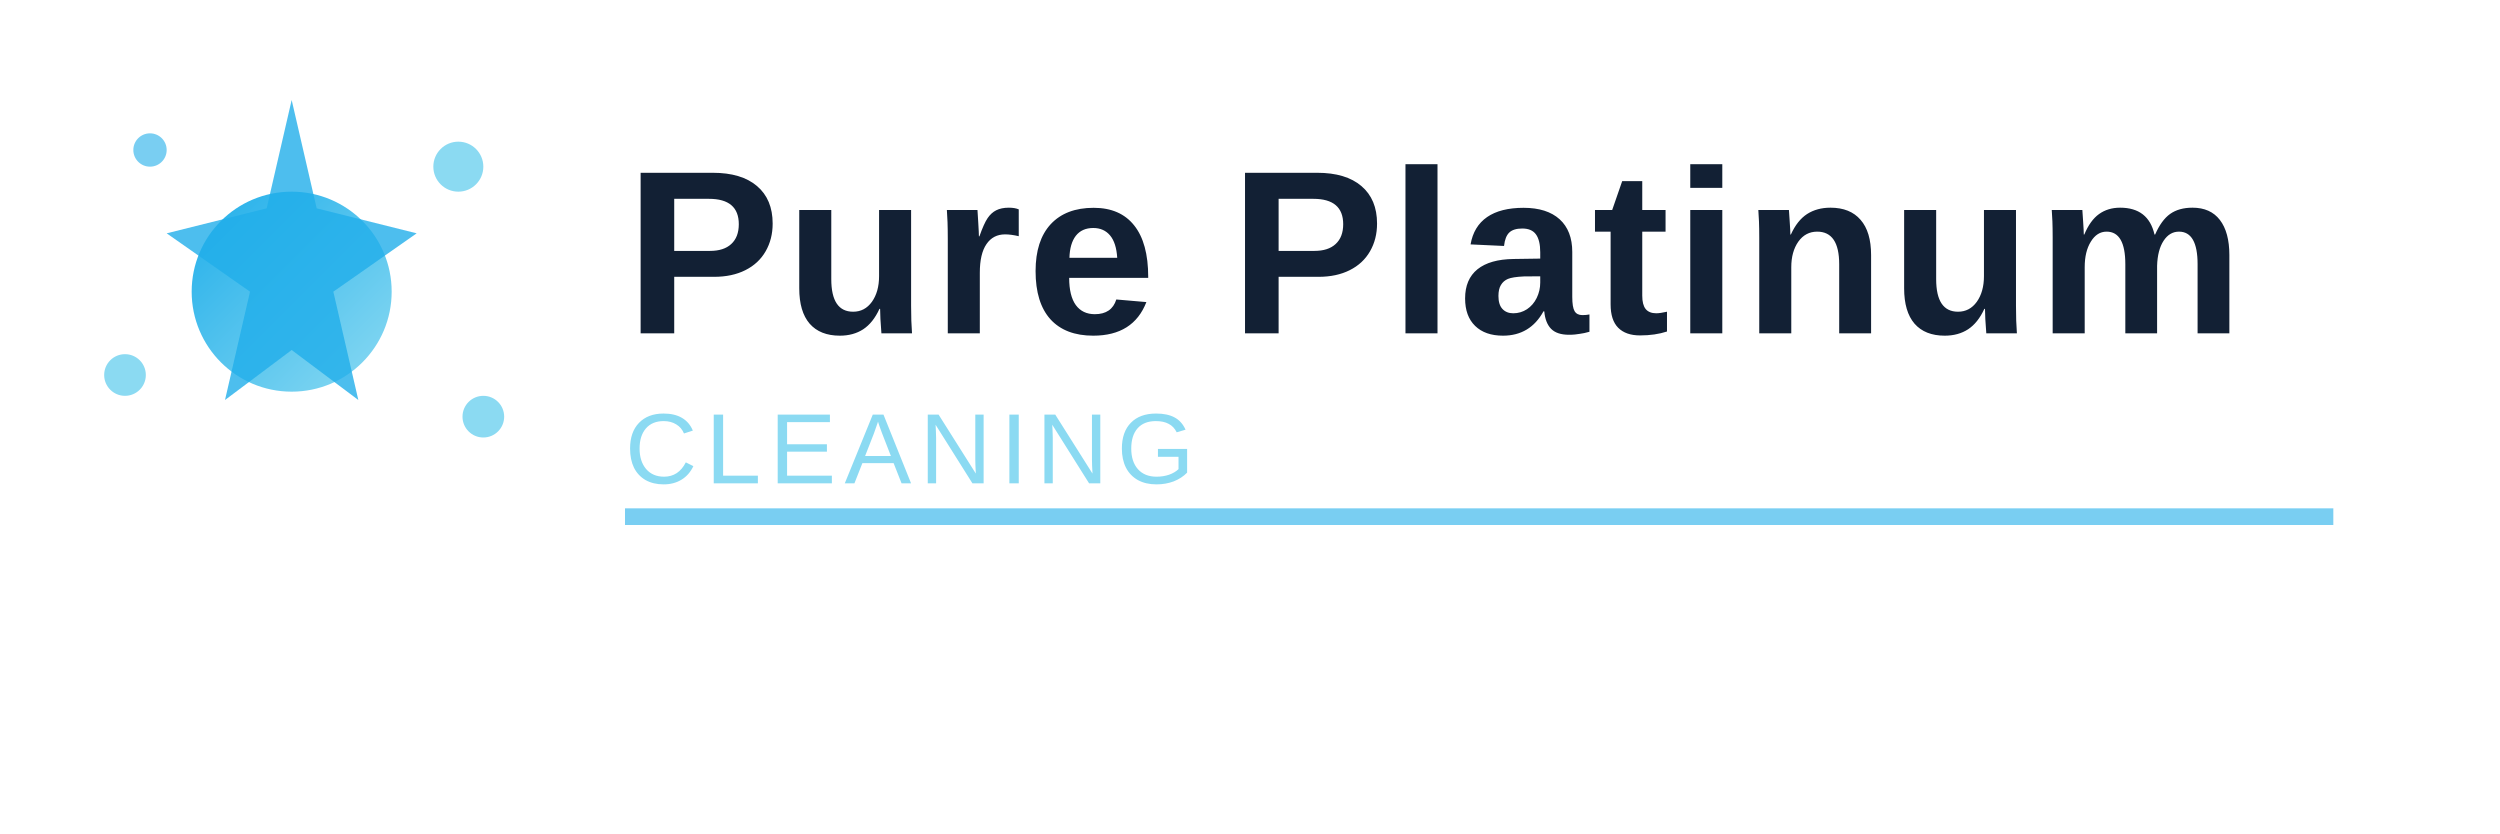
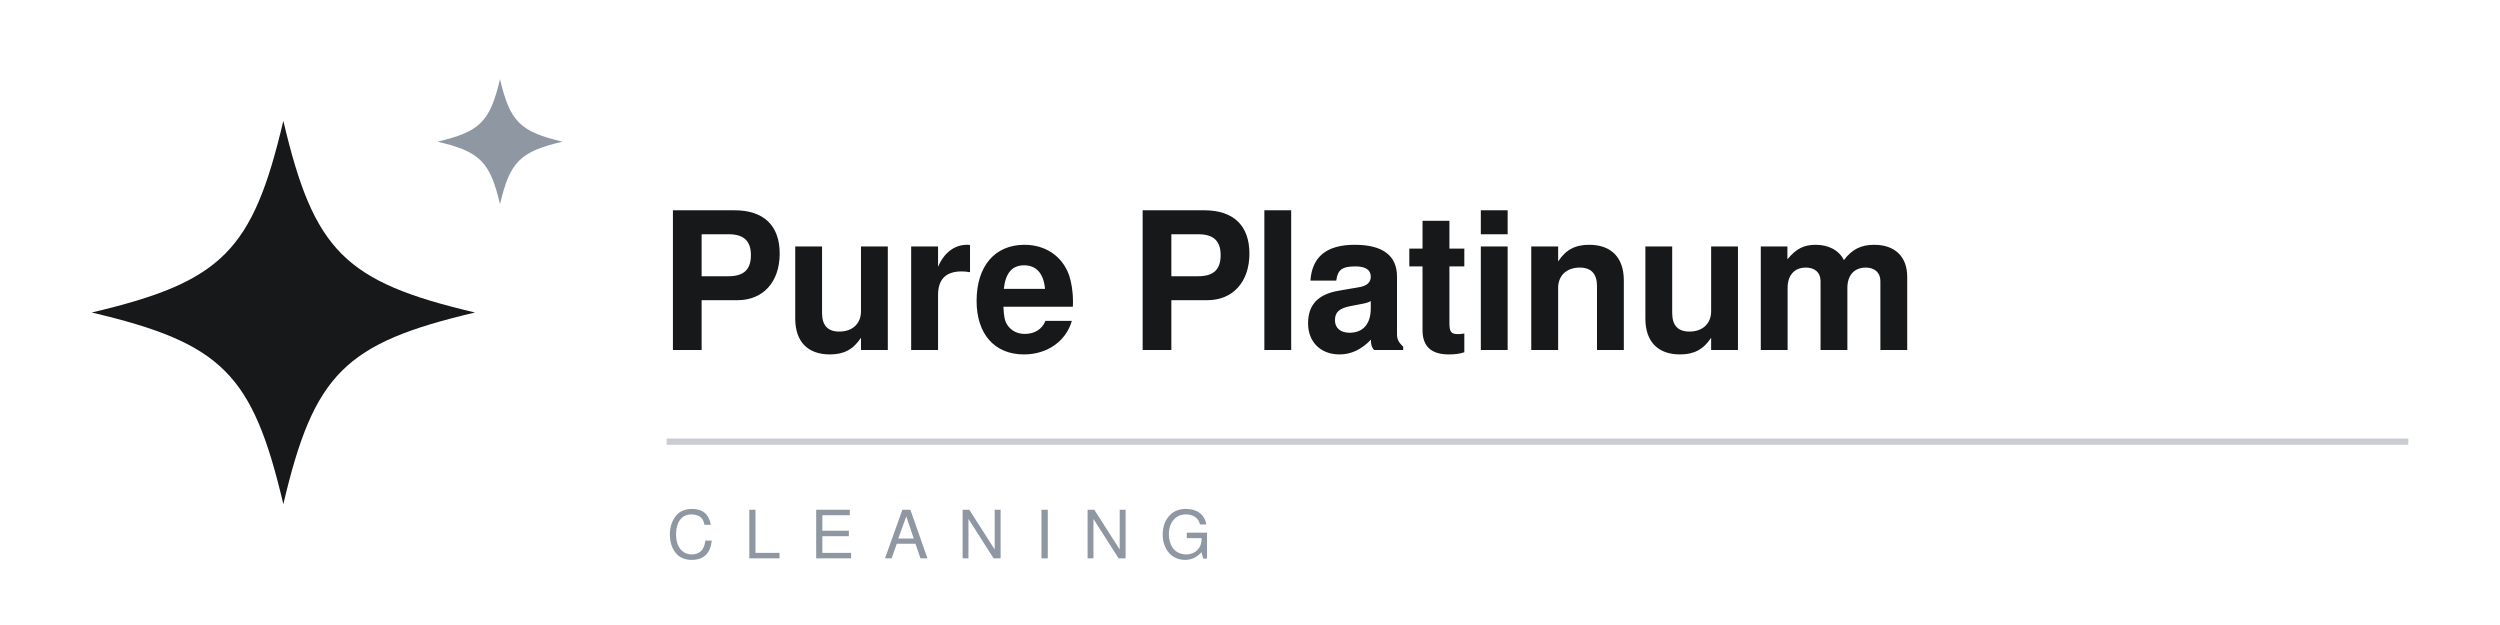
- <svg xmlns="http://www.w3.org/2000/svg" viewBox="0 0 300 100">
-   <defs>
-     <linearGradient id="sparkleGrad" x1="0%" y1="0%" x2="100%" y2="100%">
-       <stop offset="0%" style="stop-color:#20aeea;stop-opacity:1" />
-       <stop offset="100%" style="stop-color:#8bdaf2;stop-opacity:1" />
-     </linearGradient>
-   </defs>
-   <g>
-     <circle cx="35" cy="35" r="12" fill="url(#sparkleGrad)" />
-     <path d="M 35 12 L 38 25 L 50 28 L 40 35 L 43 48 L 35 42 L 27 48 L 30 35 L 20 28 L 32 25 Z" fill="#20aeea" opacity="0.8" />
-     <circle cx="55" cy="20" r="3" fill="#8bdaf2" />
-     <circle cx="58" cy="50" r="2.5" fill="#8bdaf2" />
-     <circle cx="15" cy="45" r="2.5" fill="#8bdaf2" />
-     <circle cx="18" cy="18" r="2" fill="#20aeea" opacity="0.6" />
+ <svg xmlns="http://www.w3.org/2000/svg" viewBox="0 0 600 150" width="600" height="150">
+   <g transform="translate(20,10)">
+     <path d="M48,19 C55.36,50.28 62.72,57.64 94,65 C62.72,72.36 55.36,79.72 48,111 C40.64,79.72 33.28,72.36 2,65 C33.28,57.64 40.64,50.28 48,19 Z" fill="#171819" />
+     <path d="M100,9 C102.4,19.2 104.8,21.6 115,24 C104.8,26.4 102.4,28.8 100,39 C97.6,28.8 95.2,26.4 85,24 C95.2,21.6 97.6,19.2 100,9 Z" fill="#8F97A3" />
  </g>
-   <g>
-     <text x="75" y="40" font-family="Arial, sans-serif" font-size="28" font-weight="bold" fill="#122034" letter-spacing="0.5">
-       Pure Platinum
-     </text>
-     <text x="75" y="58" font-family="Arial, sans-serif" font-size="12" fill="#8bdaf2" letter-spacing="1">
-       CLEANING
-     </text>
+   <g transform="translate(158,4)">
+     <text x="0" y="80" font-family="Helvetica Neue, Helvetica, Arial, sans-serif" font-size="46" font-weight="700" letter-spacing="-0.5" fill="#171819">Pure Platinum</text>
+     <line x1="2" y1="102" x2="420" y2="102" stroke="#C9CDD3" stroke-width="1.5" />
+     <text x="2" y="130" font-family="Helvetica Neue, Helvetica, Arial, sans-serif" font-size="16" font-weight="500" letter-spacing="7" fill="#8F97A3">CLEANING</text>
  </g>
-   <line x1="75" y1="62" x2="280" y2="62" stroke="#20aeea" stroke-width="2" opacity="0.6" />
</svg>
